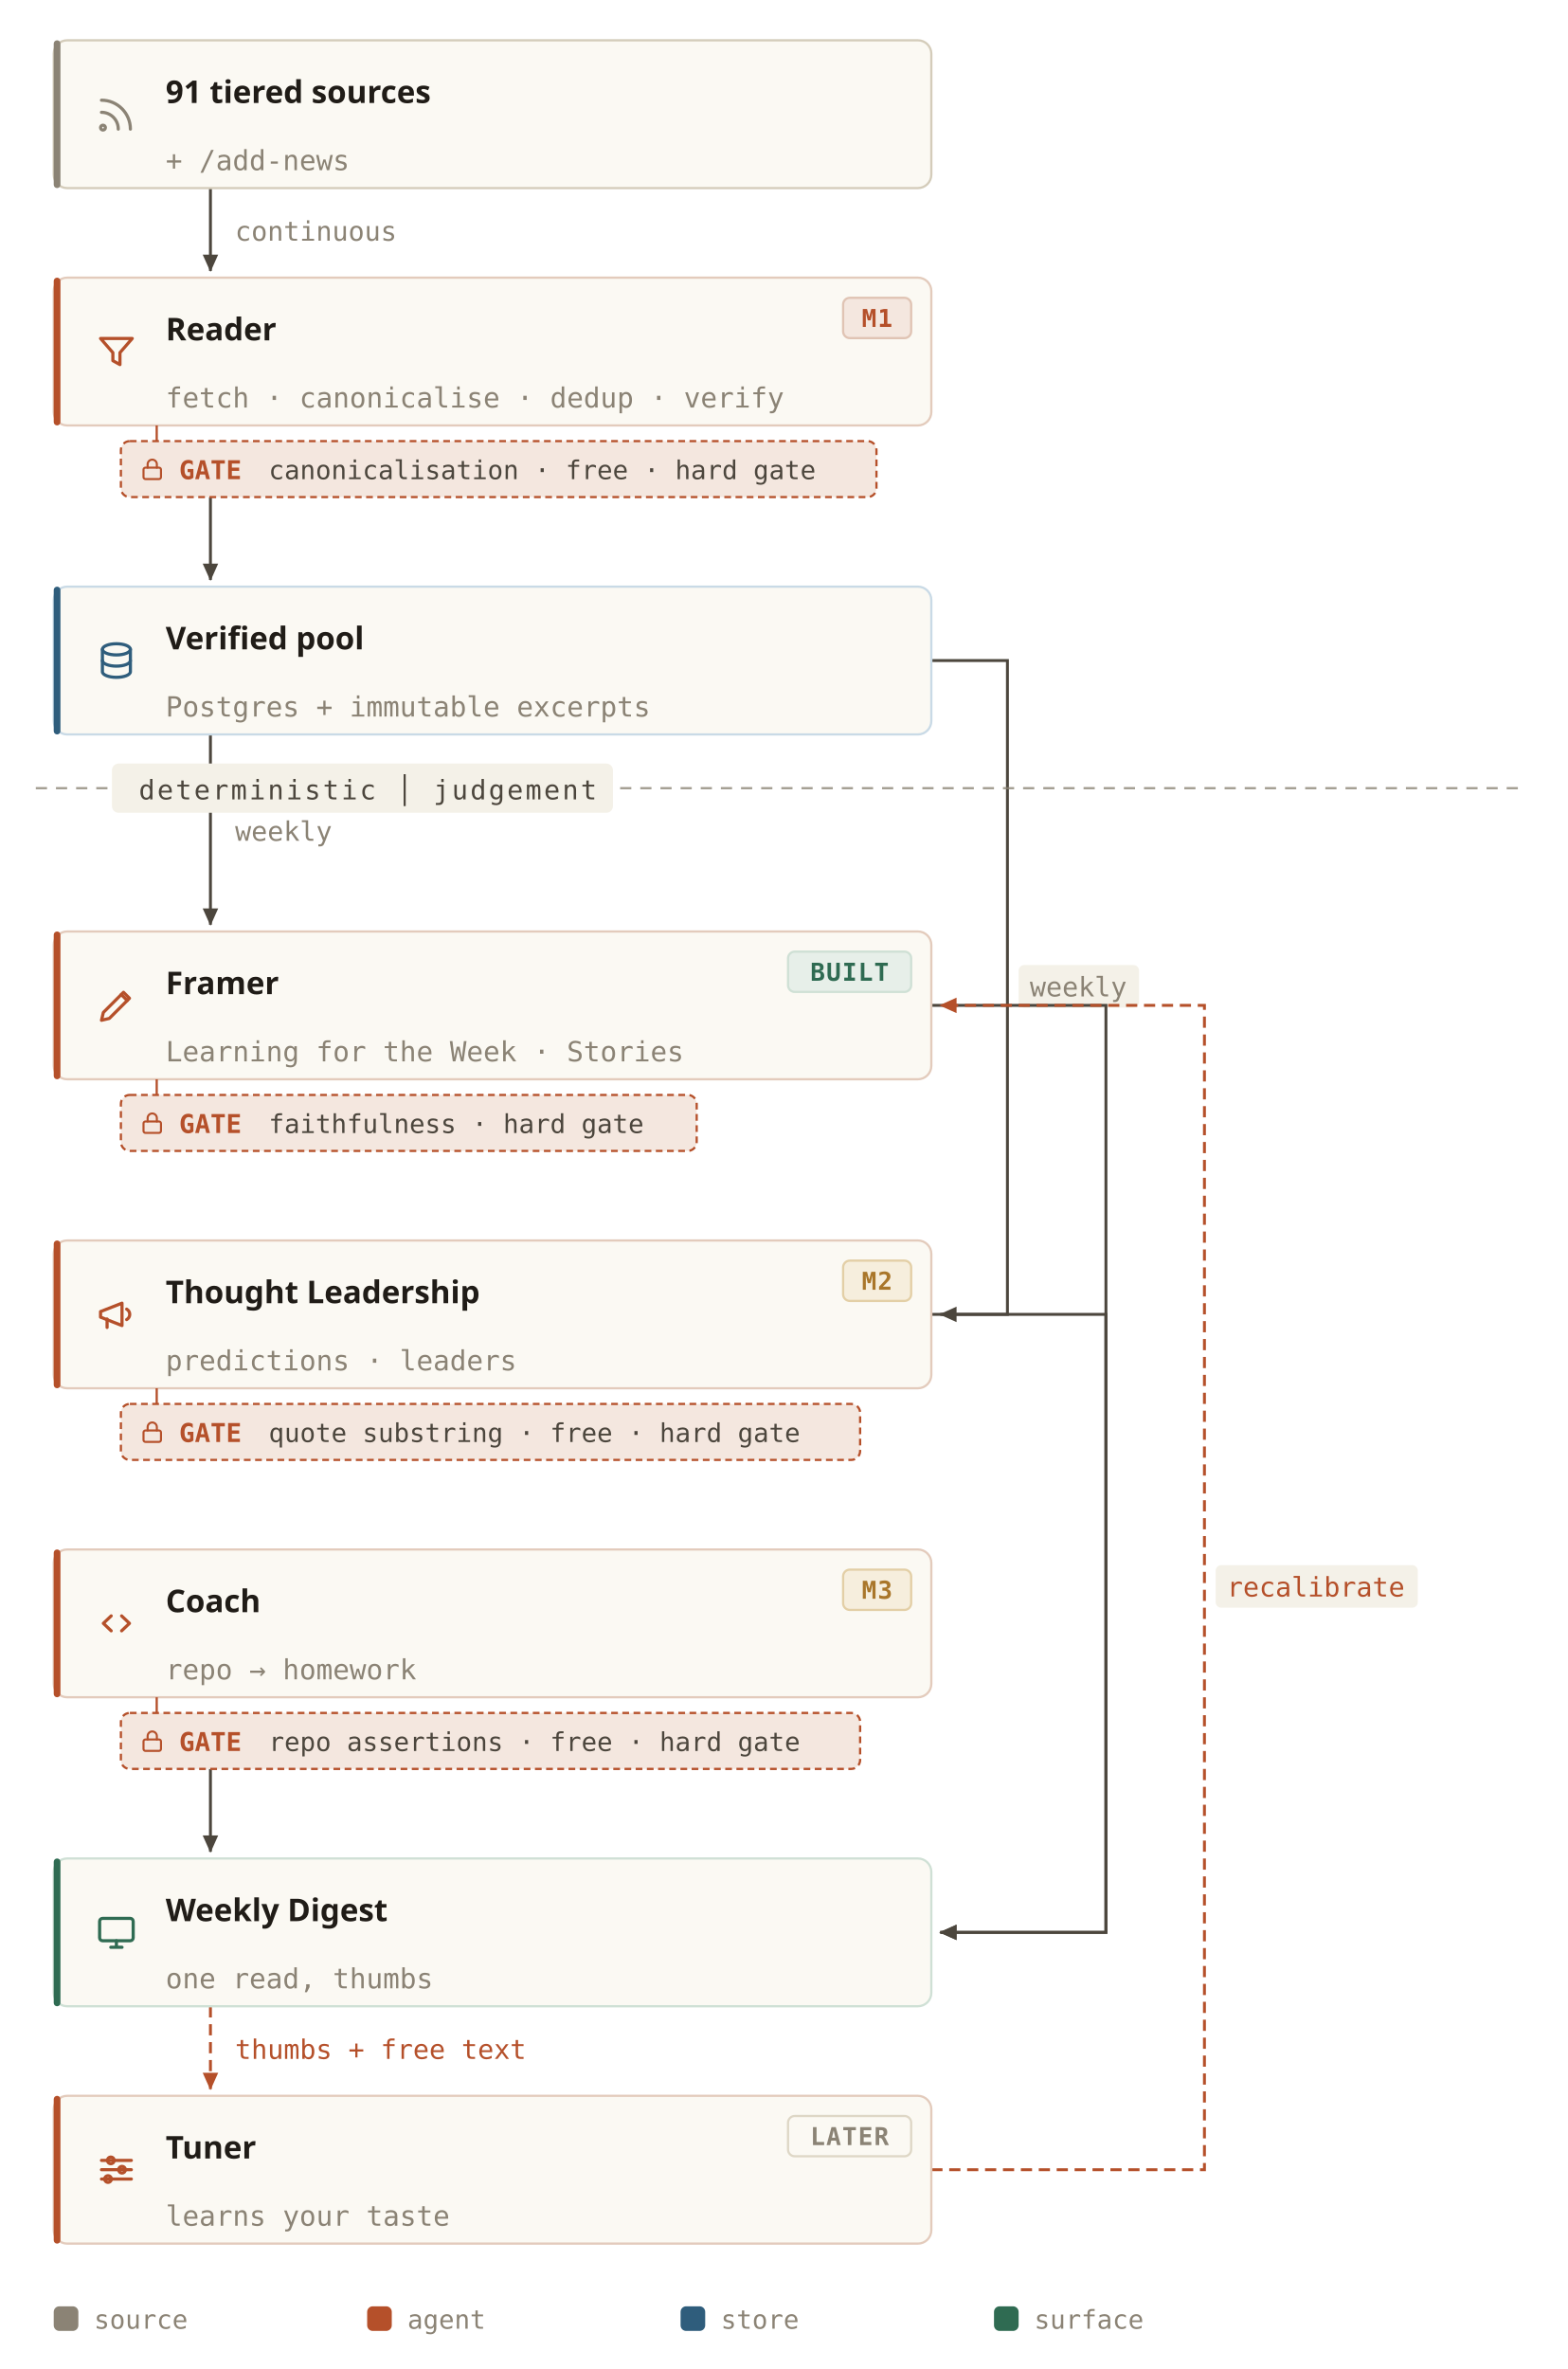
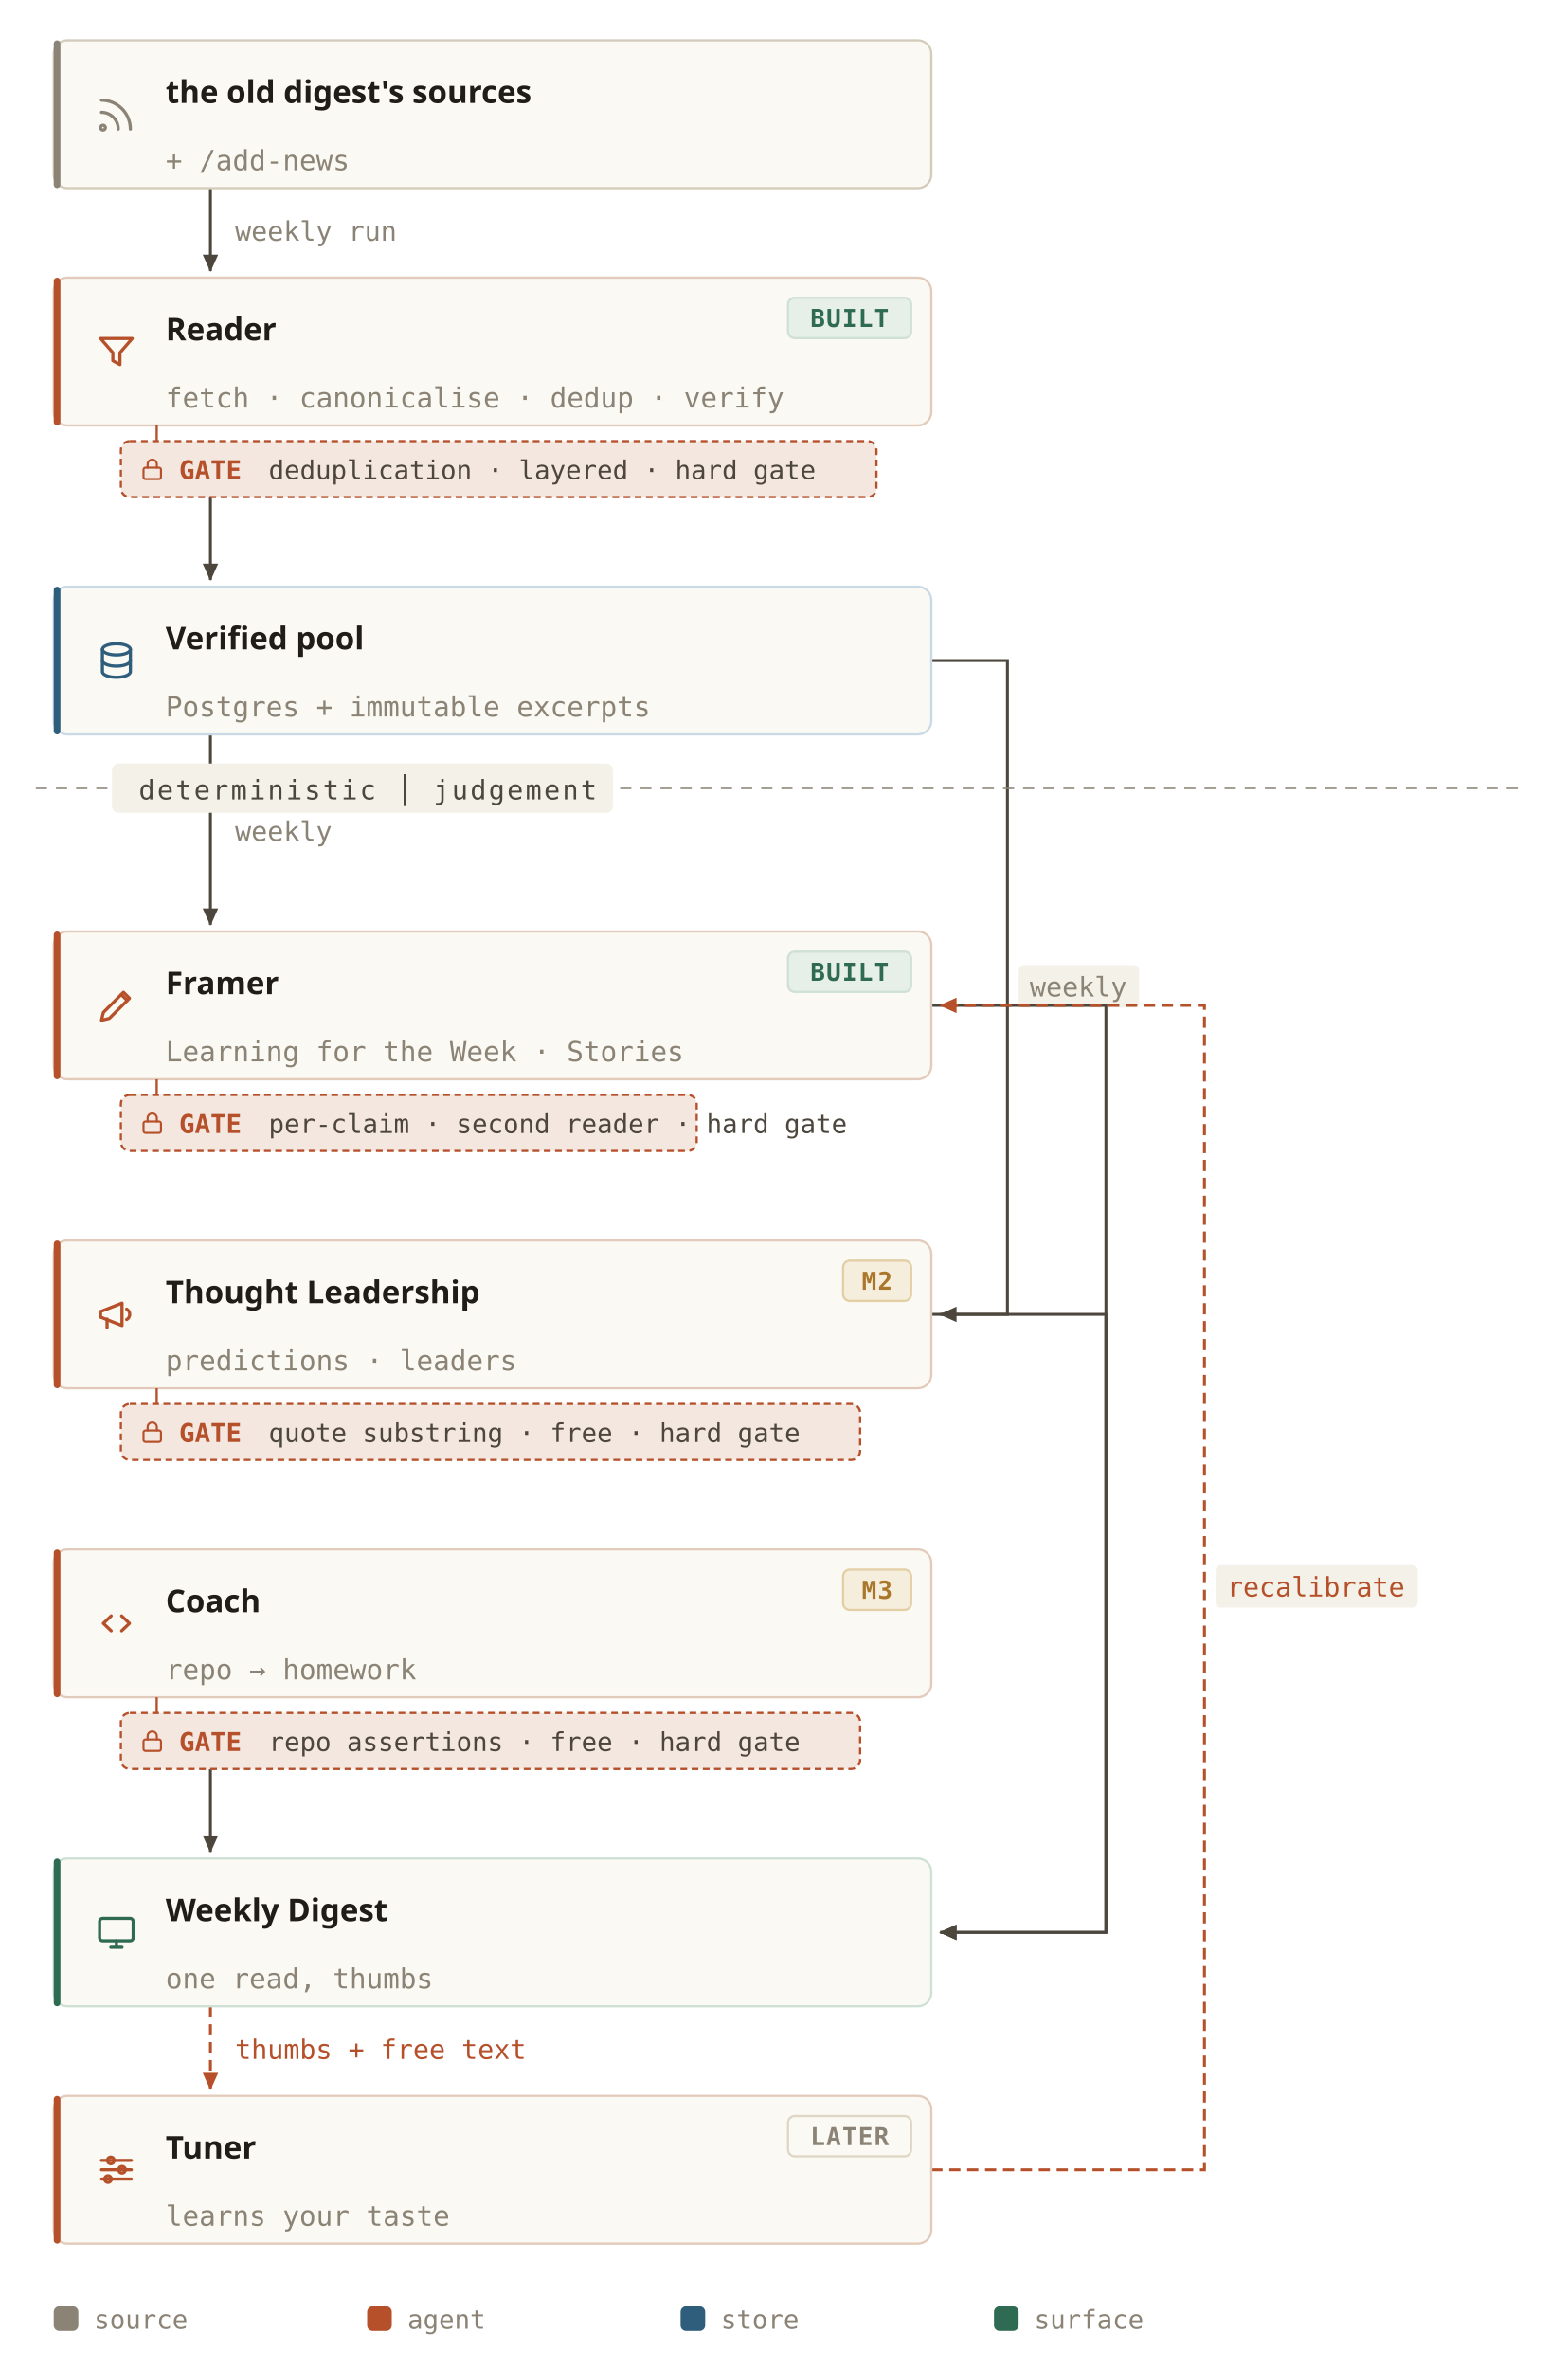
<svg data-dc-tpl="222" viewBox="0 0 700 1058" role="img" aria-label="The reader should see, in one glance: where money is spent, where the gates sit, and that the reader-facing surface is the end of a line rather than the middle of a web." style="width: 100%; height: auto; display: block;">
  <defs data-dc-tpl="223">
    <marker data-dc-tpl="224" id="fs-ar" viewBox="0 0 10 10" refX="8.5" refY="5" markerWidth="7" markerHeight="7" orient="auto-start-reverse">
      <path data-dc-tpl="225" d="M0.5 1.2L9 5 0.5 8.8z" fill="#4C463D" />
    </marker>
    <marker data-dc-tpl="226" id="fs-ar-fb" viewBox="0 0 10 10" refX="8.5" refY="5" markerWidth="7" markerHeight="7" orient="auto-start-reverse">
      <path data-dc-tpl="227" d="M0.5 1.2L9 5 0.5 8.8z" fill="#B5502A" />
    </marker>
    <marker data-dc-tpl="228" id="fs-ar-em" viewBox="0 0 10 10" refX="8.5" refY="5" markerWidth="7.5" markerHeight="7.5" orient="auto-start-reverse">
      <path data-dc-tpl="229" d="M0.5 1.2L9 5 0.5 8.8z" fill="#B5502A" />
    </marker>
  </defs>
  <path data-dc-tpl="230" d="M94 84 L94 121" stroke="#4C463D" stroke-width="1.3" fill="none" marker-end="url(#fs-ar)" />
-   <text data-dc-tpl="231" x="105" y="107.5" text-anchor="start" font-family="'IBM Plex Mono',monospace" font-size="12" fill="#8B8375">continuous</text>
+   <text data-dc-tpl="231" x="105" y="107.5" text-anchor="start" font-family="'IBM Plex Mono',monospace" font-size="12" fill="#8B8375">weekly run</text>
  <path data-dc-tpl="232" d="M94 222 L94 259" stroke="#4C463D" stroke-width="1.3" fill="none" marker-end="url(#fs-ar)" />
  <path data-dc-tpl="233" d="M94 328 L94 413" stroke="#4C463D" stroke-width="1.3" fill="none" marker-end="url(#fs-ar)" />
  <text data-dc-tpl="234" x="105" y="375.5" text-anchor="start" font-family="'IBM Plex Mono',monospace" font-size="12" fill="#8B8375">weekly</text>
  <path data-dc-tpl="235" d="M416 295 H450 V587 H420" stroke="#4C463D" stroke-width="1.3" fill="none" marker-end="url(#fs-ar)" />
  <rect data-dc-tpl="236" x="455" y="431" width="53.8" height="19" rx="2.5" fill="#F4F1E8" />
  <text data-dc-tpl="237" x="460" y="445" text-anchor="start" font-family="'IBM Plex Mono',monospace" font-size="12" fill="#8B8375">weekly</text>
  <path data-dc-tpl="238" d="M416 449 H494 V863 H420" stroke="#4C463D" stroke-width="1.3" fill="none" marker-end="url(#fs-ar)" />
  <path data-dc-tpl="239" d="M416 587 H494 V863 H420" stroke="#4C463D" stroke-width="1.3" fill="none" marker-end="url(#fs-ar)" />
  <path data-dc-tpl="240" d="M94 790 L94 827" stroke="#4C463D" stroke-width="1.3" fill="none" marker-end="url(#fs-ar)" />
  <path data-dc-tpl="241" d="M94 896 L94 933" stroke="#B5502A" stroke-width="1.3" stroke-dasharray="5 3" fill="none" marker-end="url(#fs-ar-fb)" />
  <text data-dc-tpl="242" x="105" y="919.5" text-anchor="start" font-family="'IBM Plex Mono',monospace" font-size="12" fill="#B5502A">thumbs + free text</text>
  <path data-dc-tpl="243" d="M416 969 H538 V449 H420" stroke="#B5502A" stroke-width="1.3" stroke-dasharray="5 3" fill="none" marker-end="url(#fs-ar-fb)" />
  <rect data-dc-tpl="244" x="543" y="699" width="90.3" height="19" rx="2.5" fill="#F4F1E8" />
  <text data-dc-tpl="245" x="548" y="713" text-anchor="start" font-family="'IBM Plex Mono',monospace" font-size="12" fill="#B5502A">recalibrate</text>
  <rect data-dc-tpl="246" x="24" y="18" width="392" height="66" rx="6" fill="#FBF9F3" stroke="#D4CCBA" stroke-width="1" />
  <rect data-dc-tpl="247" x="24" y="18" width="3" height="66" rx="1.5" fill="#8B8375" />
  <g data-dc-tpl="248" transform="translate(42.0 41.0) scale(0.833)" fill="none" stroke="#8B8375" stroke-width="1.7" stroke-linecap="round" stroke-linejoin="round">
    <path data-dc-tpl="249" d="M4 11a9 9 0 0 1 9 9" />
    <path data-dc-tpl="250" d="M4 4.5a15.5 15.5 0 0 1 15.5 15.5" />
    <circle data-dc-tpl="251" cx="4.8" cy="19.2" r="1.3" />
  </g>
-   <text data-dc-tpl="252" x="74" y="46" font-family="'Public Sans',sans-serif" font-size="14" font-weight="600" fill="#201C17">91 tiered sources</text>
+   <text data-dc-tpl="252" x="74" y="46" font-family="'Public Sans',sans-serif" font-size="14" font-weight="600" fill="#201C17">the old digest's sources</text>
  <text data-dc-tpl="253" x="74" y="76" font-family="'IBM Plex Mono',monospace" font-size="12.4" fill="#8B8375">+ /add-news</text>
  <rect data-dc-tpl="254" x="24" y="124" width="392" height="66" rx="6" fill="#FBF9F3" stroke="#E3CBBC" stroke-width="1" />
  <rect data-dc-tpl="255" x="24" y="124" width="3" height="66" rx="1.5" fill="#B5502A" />
  <g data-dc-tpl="256" transform="translate(42.0 147.0) scale(0.833)" fill="none" stroke="#B5502A" stroke-width="1.7" stroke-linecap="round" stroke-linejoin="round">
    <path data-dc-tpl="257" d="M3.5 5h17l-6.6 7.6V19l-3.8-2.1v-4.3z" />
  </g>
-   <rect data-dc-tpl="258" x="376.6" y="133" width="30.4" height="18" rx="3" fill="#F4E7DF" stroke="#E0C4B4" />
-   <text data-dc-tpl="259" x="391.8" y="146" text-anchor="middle" font-family="'IBM Plex Mono',monospace" font-size="11" font-weight="600" letter-spacing="0.5" fill="#B5502A">M1</text>
+   <rect data-dc-tpl="258" x="352" y="133" width="55" height="18" rx="3" fill="#E7EFE9" stroke="#CFE0D5" />
+   <text data-dc-tpl="259" x="379.5" y="146" text-anchor="middle" font-family="'IBM Plex Mono',monospace" font-size="11" font-weight="600" letter-spacing="0.5" fill="#2F6B52">BUILT</text>
  <text data-dc-tpl="260" x="74" y="152" font-family="'Public Sans',sans-serif" font-size="14" font-weight="600" fill="#201C17">Reader</text>
  <text data-dc-tpl="261" x="74" y="182" font-family="'IBM Plex Mono',monospace" font-size="12.4" fill="#8B8375">fetch · canonicalise · dedup · verify</text>
  <path data-dc-tpl="262" d="M70 190 L70 197" stroke="#B5502A" stroke-width="1" />
  <rect data-dc-tpl="263" x="54" y="197" width="337.5" height="25" rx="4" fill="#F4E7DF" stroke="#B5502A" stroke-width="1" stroke-dasharray="3 2" />
  <g data-dc-tpl="264" transform="translate(61.5 203.0) scale(0.542)" fill="none" stroke="#B5502A" stroke-width="1.7" stroke-linecap="round" stroke-linejoin="round">
    <rect data-dc-tpl="265" x="4.8" y="10.8" width="14.4" height="9.4" rx="1.6" />
    <path data-dc-tpl="266" d="M8.2 10.8V8a3.8 3.8 0 0 1 7.6 0v2.8" />
  </g>
  <text data-dc-tpl="267" x="80" y="214" font-family="'IBM Plex Mono',monospace" font-size="11.6" font-weight="600" fill="#B5502A">GATE</text>
-   <text data-dc-tpl="268" x="120" y="214" font-family="'IBM Plex Mono',monospace" font-size="11.6" fill="#4C463D">canonicalisation · free · hard gate</text>
+   <text data-dc-tpl="268" x="120" y="214" font-family="'IBM Plex Mono',monospace" font-size="11.6" fill="#4C463D">deduplication · layered · hard gate</text>
  <rect data-dc-tpl="269" x="24" y="262" width="392" height="66" rx="6" fill="#FBF9F3" stroke="#C9DAE6" stroke-width="1" />
  <rect data-dc-tpl="270" x="24" y="262" width="3" height="66" rx="1.5" fill="#2F5D7C" />
  <g data-dc-tpl="271" transform="translate(42.0 285.0) scale(0.833)" fill="none" stroke="#2F5D7C" stroke-width="1.7" stroke-linecap="round" stroke-linejoin="round">
    <ellipse data-dc-tpl="272" cx="12" cy="6" rx="7.5" ry="3" />
    <path data-dc-tpl="273" d="M4.5 6v12c0 1.7 3.4 3 7.5 3s7.5-1.3 7.5-3V6" />
    <path data-dc-tpl="274" d="M4.5 12c0 1.7 3.4 3 7.5 3s7.5-1.3 7.5-3" />
  </g>
  <text data-dc-tpl="275" x="74" y="290" font-family="'Public Sans',sans-serif" font-size="14" font-weight="600" fill="#201C17">Verified pool</text>
  <text data-dc-tpl="276" x="74" y="320" font-family="'IBM Plex Mono',monospace" font-size="12.4" fill="#8B8375">Postgres + immutable excerpts</text>
  <path data-dc-tpl="277" d="M16 352 L680 352" stroke="#8B8375" stroke-width="1" stroke-dasharray="5 4" stroke-opacity=".8" />
  <rect data-dc-tpl="278" x="50" y="341" width="223.8" height="22" rx="3" fill="#F4F1E8" />
  <text data-dc-tpl="279" x="62" y="357" font-family="'IBM Plex Mono',monospace" font-size="12" letter-spacing="1" fill="#4C463D">deterministic  │  judgement</text>
  <rect data-dc-tpl="280" x="24" y="416" width="392" height="66" rx="6" fill="#FBF9F3" stroke="#E3CBBC" stroke-width="1" />
  <rect data-dc-tpl="281" x="24" y="416" width="3" height="66" rx="1.5" fill="#B5502A" />
  <g data-dc-tpl="282" transform="translate(42.0 439.0) scale(0.833)" fill="none" stroke="#B5502A" stroke-width="1.7" stroke-linecap="round" stroke-linejoin="round">
    <path data-dc-tpl="283" d="M4 20l4.2-1L19 8.2 15.8 5 5 15.8z" />
    <path data-dc-tpl="284" d="M14.6 6.2l3.2 3.2" />
  </g>
  <rect data-dc-tpl="285" x="352" y="425" width="55" height="18" rx="3" fill="#E7EFE9" stroke="#CFE0D5" />
  <text data-dc-tpl="286" x="379.5" y="438" text-anchor="middle" font-family="'IBM Plex Mono',monospace" font-size="11" font-weight="600" letter-spacing="0.5" fill="#2F6B52">BUILT</text>
  <text data-dc-tpl="287" x="74" y="444" font-family="'Public Sans',sans-serif" font-size="14" font-weight="600" fill="#201C17">Framer</text>
  <text data-dc-tpl="288" x="74" y="474" font-family="'IBM Plex Mono',monospace" font-size="12.4" fill="#8B8375">Learning for the Week · Stories</text>
  <path data-dc-tpl="289" d="M70 482 L70 489" stroke="#B5502A" stroke-width="1" />
  <rect data-dc-tpl="290" x="54" y="489" width="257.2" height="25" rx="4" fill="#F4E7DF" stroke="#B5502A" stroke-width="1" stroke-dasharray="3 2" />
  <g data-dc-tpl="291" transform="translate(61.5 495.0) scale(0.542)" fill="none" stroke="#B5502A" stroke-width="1.7" stroke-linecap="round" stroke-linejoin="round">
    <rect data-dc-tpl="292" x="4.8" y="10.8" width="14.4" height="9.4" rx="1.6" />
    <path data-dc-tpl="293" d="M8.2 10.8V8a3.8 3.8 0 0 1 7.6 0v2.8" />
  </g>
  <text data-dc-tpl="294" x="80" y="506" font-family="'IBM Plex Mono',monospace" font-size="11.6" font-weight="600" fill="#B5502A">GATE</text>
-   <text data-dc-tpl="295" x="120" y="506" font-family="'IBM Plex Mono',monospace" font-size="11.6" fill="#4C463D">faithfulness · hard gate</text>
+   <text data-dc-tpl="295" x="120" y="506" font-family="'IBM Plex Mono',monospace" font-size="11.6" fill="#4C463D">per-claim · second reader · hard gate</text>
  <rect data-dc-tpl="296" x="24" y="554" width="392" height="66" rx="6" fill="#FBF9F3" stroke="#E3CBBC" stroke-width="1" />
  <rect data-dc-tpl="297" x="24" y="554" width="3" height="66" rx="1.5" fill="#B5502A" />
  <g data-dc-tpl="298" transform="translate(42.0 577.0) scale(0.833)" fill="none" stroke="#B5502A" stroke-width="1.7" stroke-linecap="round" stroke-linejoin="round">
    <path data-dc-tpl="299" d="M3.5 10.5v3l11.5 4.5V6z" />
    <path data-dc-tpl="300" d="M17.5 9.2a3.2 3.2 0 0 1 0 5.6" />
    <path data-dc-tpl="301" d="M7 14.5V19" />
  </g>
  <rect data-dc-tpl="302" x="376.6" y="563" width="30.4" height="18" rx="3" fill="#F6EEDD" stroke="#E3CFA6" />
  <text data-dc-tpl="303" x="391.8" y="576" text-anchor="middle" font-family="'IBM Plex Mono',monospace" font-size="11" font-weight="600" letter-spacing="0.5" fill="#A9762A">M2</text>
  <text data-dc-tpl="304" x="74" y="582" font-family="'Public Sans',sans-serif" font-size="14" font-weight="600" fill="#201C17">Thought Leadership</text>
  <text data-dc-tpl="305" x="74" y="612" font-family="'IBM Plex Mono',monospace" font-size="12.4" fill="#8B8375">predictions · leaders</text>
  <path data-dc-tpl="306" d="M70 620 L70 627" stroke="#B5502A" stroke-width="1" />
  <rect data-dc-tpl="307" x="54" y="627" width="330.2" height="25" rx="4" fill="#F4E7DF" stroke="#B5502A" stroke-width="1" stroke-dasharray="3 2" />
  <g data-dc-tpl="308" transform="translate(61.5 633.0) scale(0.542)" fill="none" stroke="#B5502A" stroke-width="1.7" stroke-linecap="round" stroke-linejoin="round">
    <rect data-dc-tpl="309" x="4.8" y="10.8" width="14.4" height="9.4" rx="1.6" />
    <path data-dc-tpl="310" d="M8.2 10.8V8a3.8 3.8 0 0 1 7.6 0v2.8" />
  </g>
  <text data-dc-tpl="311" x="80" y="644" font-family="'IBM Plex Mono',monospace" font-size="11.6" font-weight="600" fill="#B5502A">GATE</text>
  <text data-dc-tpl="312" x="120" y="644" font-family="'IBM Plex Mono',monospace" font-size="11.6" fill="#4C463D">quote substring · free · hard gate</text>
  <rect data-dc-tpl="313" x="24" y="692" width="392" height="66" rx="6" fill="#FBF9F3" stroke="#E3CBBC" stroke-width="1" />
  <rect data-dc-tpl="314" x="24" y="692" width="3" height="66" rx="1.5" fill="#B5502A" />
  <g data-dc-tpl="315" transform="translate(42.0 715.0) scale(0.833)" fill="none" stroke="#B5502A" stroke-width="1.7" stroke-linecap="round" stroke-linejoin="round">
    <path data-dc-tpl="316" d="M9.2 8L5 12l4.2 4" />
    <path data-dc-tpl="317" d="M14.8 8L19 12l-4.2 4" />
  </g>
  <rect data-dc-tpl="318" x="376.6" y="701" width="30.4" height="18" rx="3" fill="#F6EEDD" stroke="#E3CFA6" />
  <text data-dc-tpl="319" x="391.8" y="714" text-anchor="middle" font-family="'IBM Plex Mono',monospace" font-size="11" font-weight="600" letter-spacing="0.5" fill="#A9762A">M3</text>
  <text data-dc-tpl="320" x="74" y="720" font-family="'Public Sans',sans-serif" font-size="14" font-weight="600" fill="#201C17">Coach</text>
  <text data-dc-tpl="321" x="74" y="750" font-family="'IBM Plex Mono',monospace" font-size="12.4" fill="#8B8375">repo → homework</text>
  <path data-dc-tpl="322" d="M70 758 L70 765" stroke="#B5502A" stroke-width="1" />
  <rect data-dc-tpl="323" x="54" y="765" width="330.2" height="25" rx="4" fill="#F4E7DF" stroke="#B5502A" stroke-width="1" stroke-dasharray="3 2" />
  <g data-dc-tpl="324" transform="translate(61.5 771.0) scale(0.542)" fill="none" stroke="#B5502A" stroke-width="1.7" stroke-linecap="round" stroke-linejoin="round">
    <rect data-dc-tpl="325" x="4.8" y="10.8" width="14.4" height="9.4" rx="1.6" />
    <path data-dc-tpl="326" d="M8.2 10.8V8a3.8 3.8 0 0 1 7.6 0v2.8" />
  </g>
  <text data-dc-tpl="327" x="80" y="782" font-family="'IBM Plex Mono',monospace" font-size="11.6" font-weight="600" fill="#B5502A">GATE</text>
  <text data-dc-tpl="328" x="120" y="782" font-family="'IBM Plex Mono',monospace" font-size="11.6" fill="#4C463D">repo assertions · free · hard gate</text>
  <rect data-dc-tpl="329" x="24" y="830" width="392" height="66" rx="6" fill="#FBF9F3" stroke="#CFE0D5" stroke-width="1" />
  <rect data-dc-tpl="330" x="24" y="830" width="3" height="66" rx="1.5" fill="#2F6B52" />
  <g data-dc-tpl="331" transform="translate(42.0 853.0) scale(0.833)" fill="none" stroke="#2F6B52" stroke-width="1.7" stroke-linecap="round" stroke-linejoin="round">
    <rect data-dc-tpl="332" x="3" y="4.5" width="18" height="12" rx="1.6" />
    <path data-dc-tpl="333" d="M9 20h6M12 16.5V20" />
  </g>
  <text data-dc-tpl="334" x="74" y="858" font-family="'Public Sans',sans-serif" font-size="14" font-weight="600" fill="#201C17">Weekly Digest</text>
  <text data-dc-tpl="335" x="74" y="888" font-family="'IBM Plex Mono',monospace" font-size="12.4" fill="#8B8375">one read, thumbs</text>
  <rect data-dc-tpl="336" x="24" y="936" width="392" height="66" rx="6" fill="#FBF9F3" stroke="#E3CBBC" stroke-width="1" />
  <rect data-dc-tpl="337" x="24" y="936" width="3" height="66" rx="1.5" fill="#B5502A" />
  <g data-dc-tpl="338" transform="translate(42.0 959.0) scale(0.833)" fill="none" stroke="#B5502A" stroke-width="1.7" stroke-linecap="round" stroke-linejoin="round">
    <path data-dc-tpl="339" d="M4 7h16M4 12h16M4 17h16" />
    <circle data-dc-tpl="340" cx="9" cy="7" r="1.8" />
    <circle data-dc-tpl="341" cx="15" cy="12" r="1.8" />
    <circle data-dc-tpl="342" cx="7.5" cy="17" r="1.8" />
  </g>
  <rect data-dc-tpl="343" x="352" y="945" width="55" height="18" rx="3" fill="transparent" stroke="#DED7C6" />
  <text data-dc-tpl="344" x="379.5" y="958" text-anchor="middle" font-family="'IBM Plex Mono',monospace" font-size="11" font-weight="600" letter-spacing="0.5" fill="#8B8375">LATER</text>
  <text data-dc-tpl="345" x="74" y="964" font-family="'Public Sans',sans-serif" font-size="14" font-weight="600" fill="#201C17">Tuner</text>
  <text data-dc-tpl="346" x="74" y="994" font-family="'IBM Plex Mono',monospace" font-size="12.4" fill="#8B8375">learns your taste</text>
  <rect data-dc-tpl="347" x="24" y="1030" width="11" height="11" rx="2.5" fill="#8B8375" />
  <text data-dc-tpl="348" x="42" y="1040" font-family="'IBM Plex Mono',monospace" font-size="11.6" fill="#8B8375">source</text>
  <rect data-dc-tpl="349" x="164" y="1030" width="11" height="11" rx="2.5" fill="#B5502A" />
  <text data-dc-tpl="350" x="182" y="1040" font-family="'IBM Plex Mono',monospace" font-size="11.6" fill="#8B8375">agent</text>
  <rect data-dc-tpl="351" x="304" y="1030" width="11" height="11" rx="2.5" fill="#2F5D7C" />
  <text data-dc-tpl="352" x="322" y="1040" font-family="'IBM Plex Mono',monospace" font-size="11.6" fill="#8B8375">store</text>
  <rect data-dc-tpl="353" x="444" y="1030" width="11" height="11" rx="2.5" fill="#2F6B52" />
  <text data-dc-tpl="354" x="462" y="1040" font-family="'IBM Plex Mono',monospace" font-size="11.6" fill="#8B8375">surface</text>
</svg>
